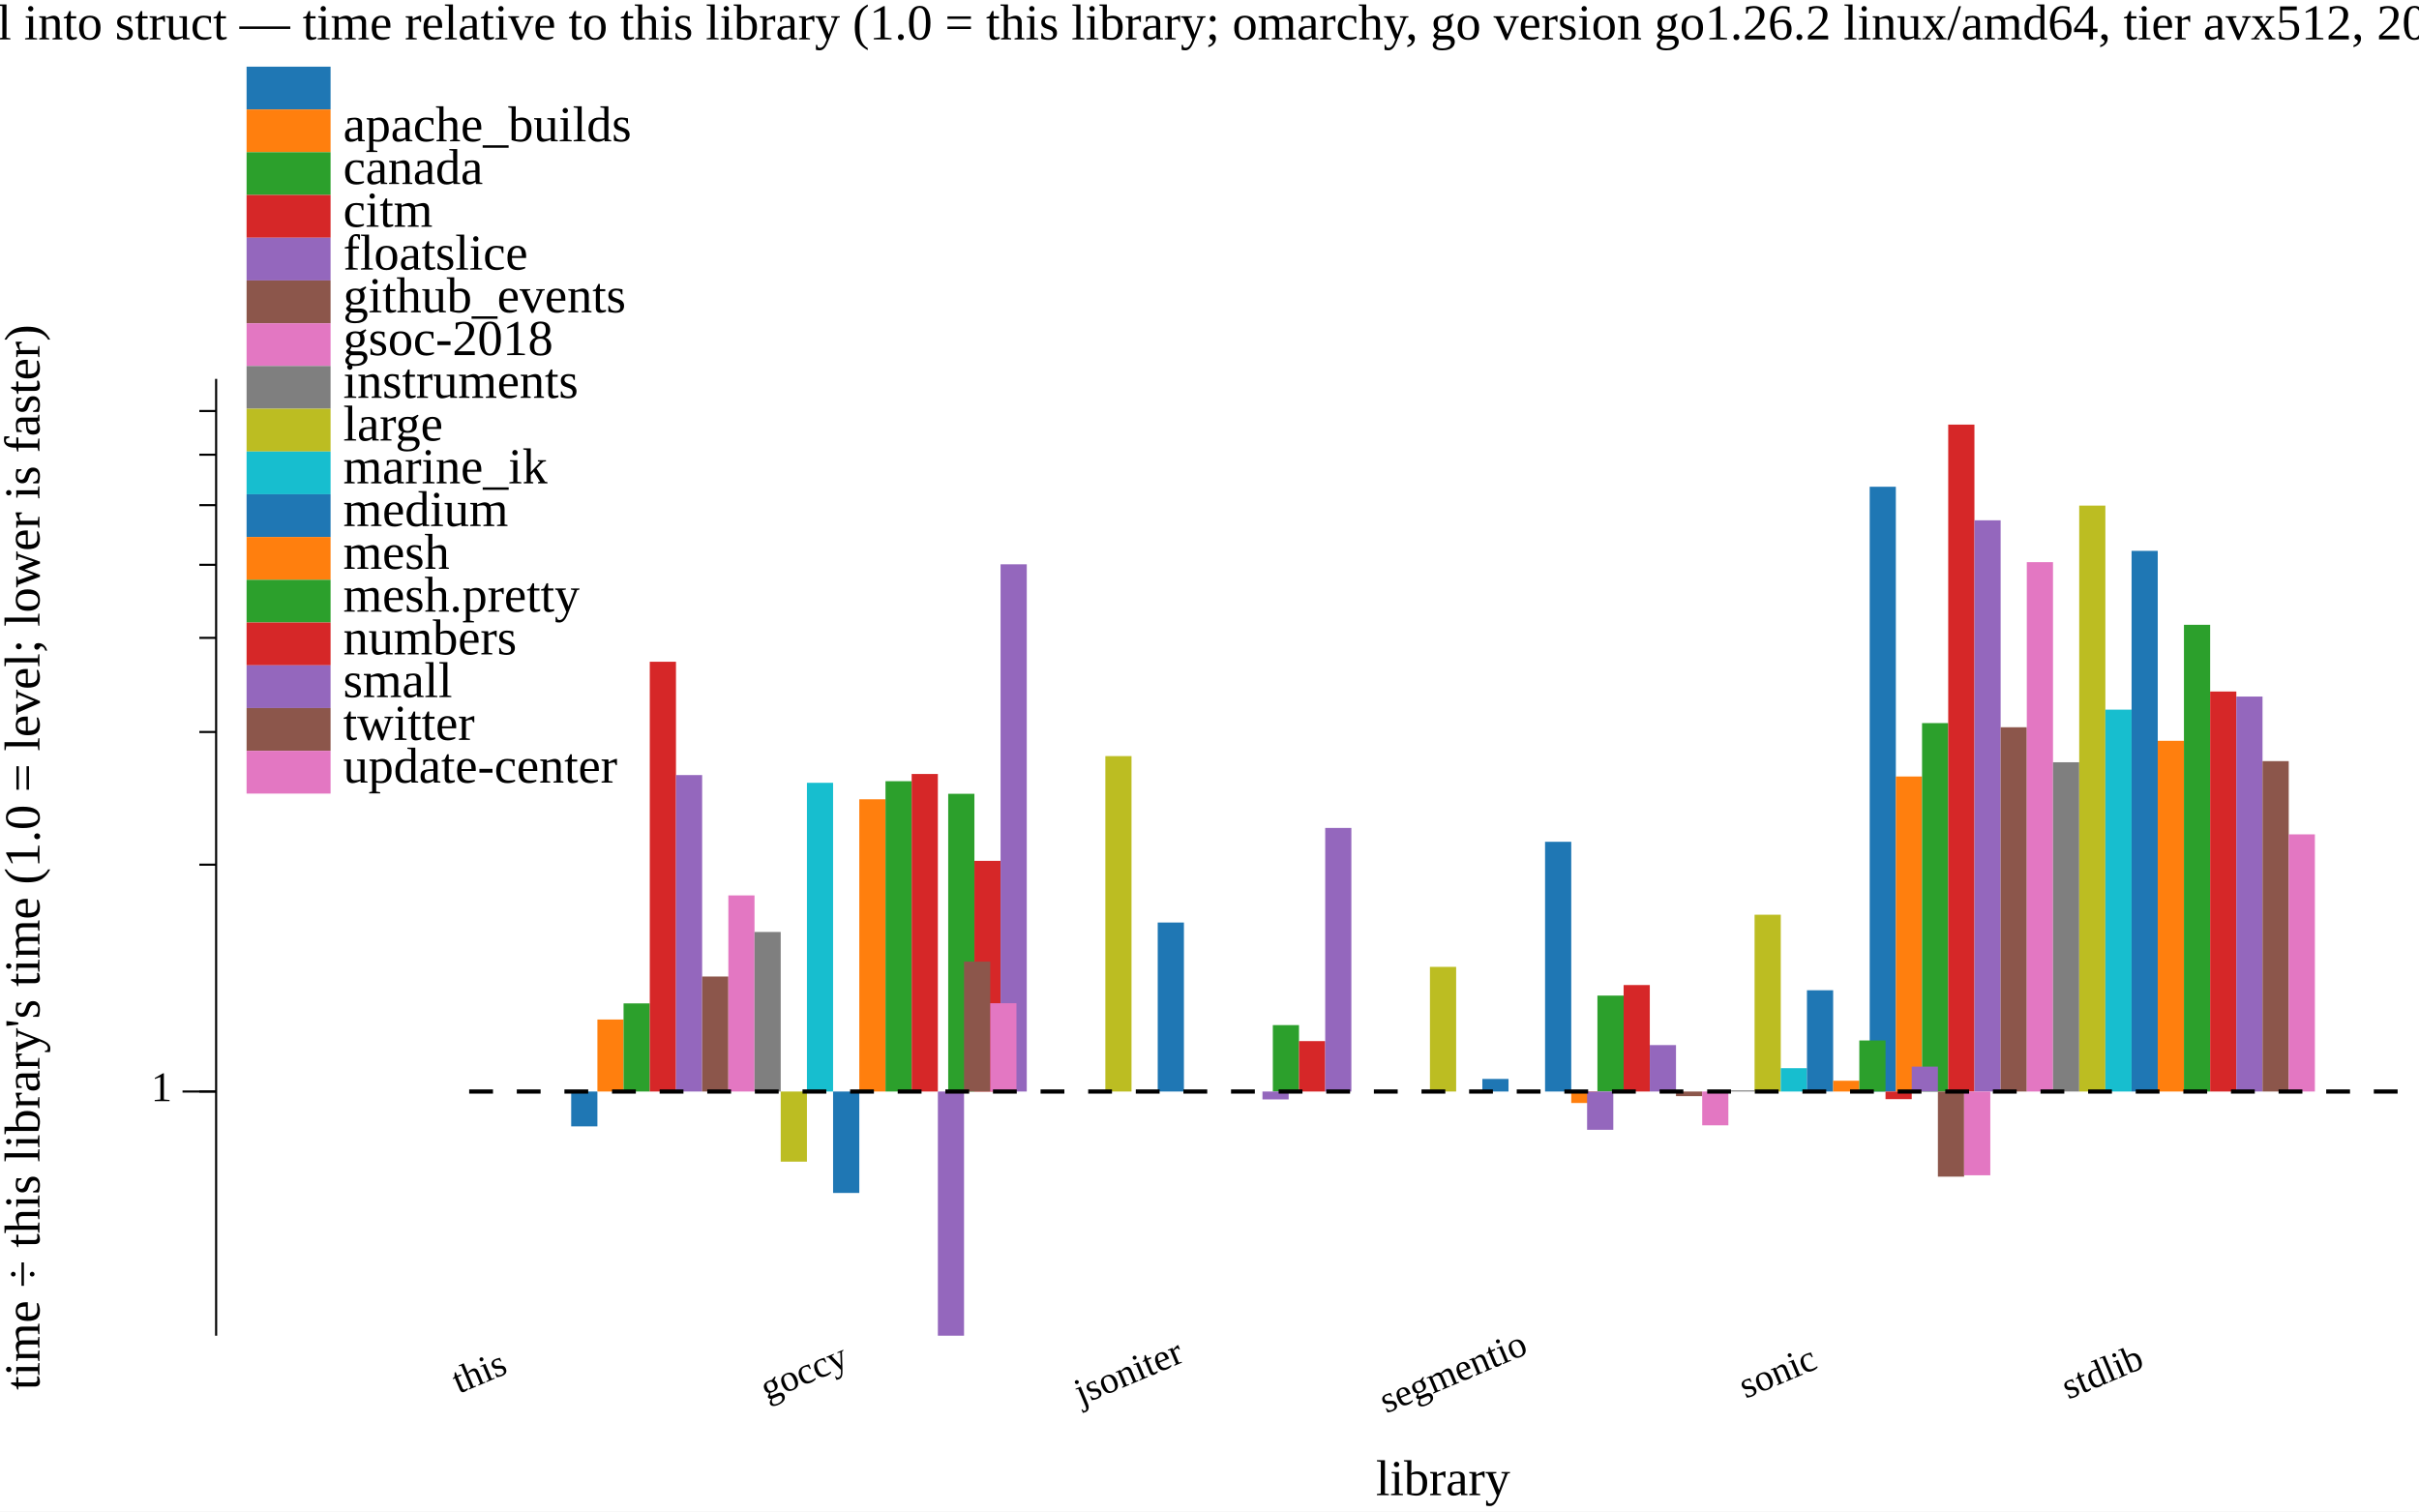
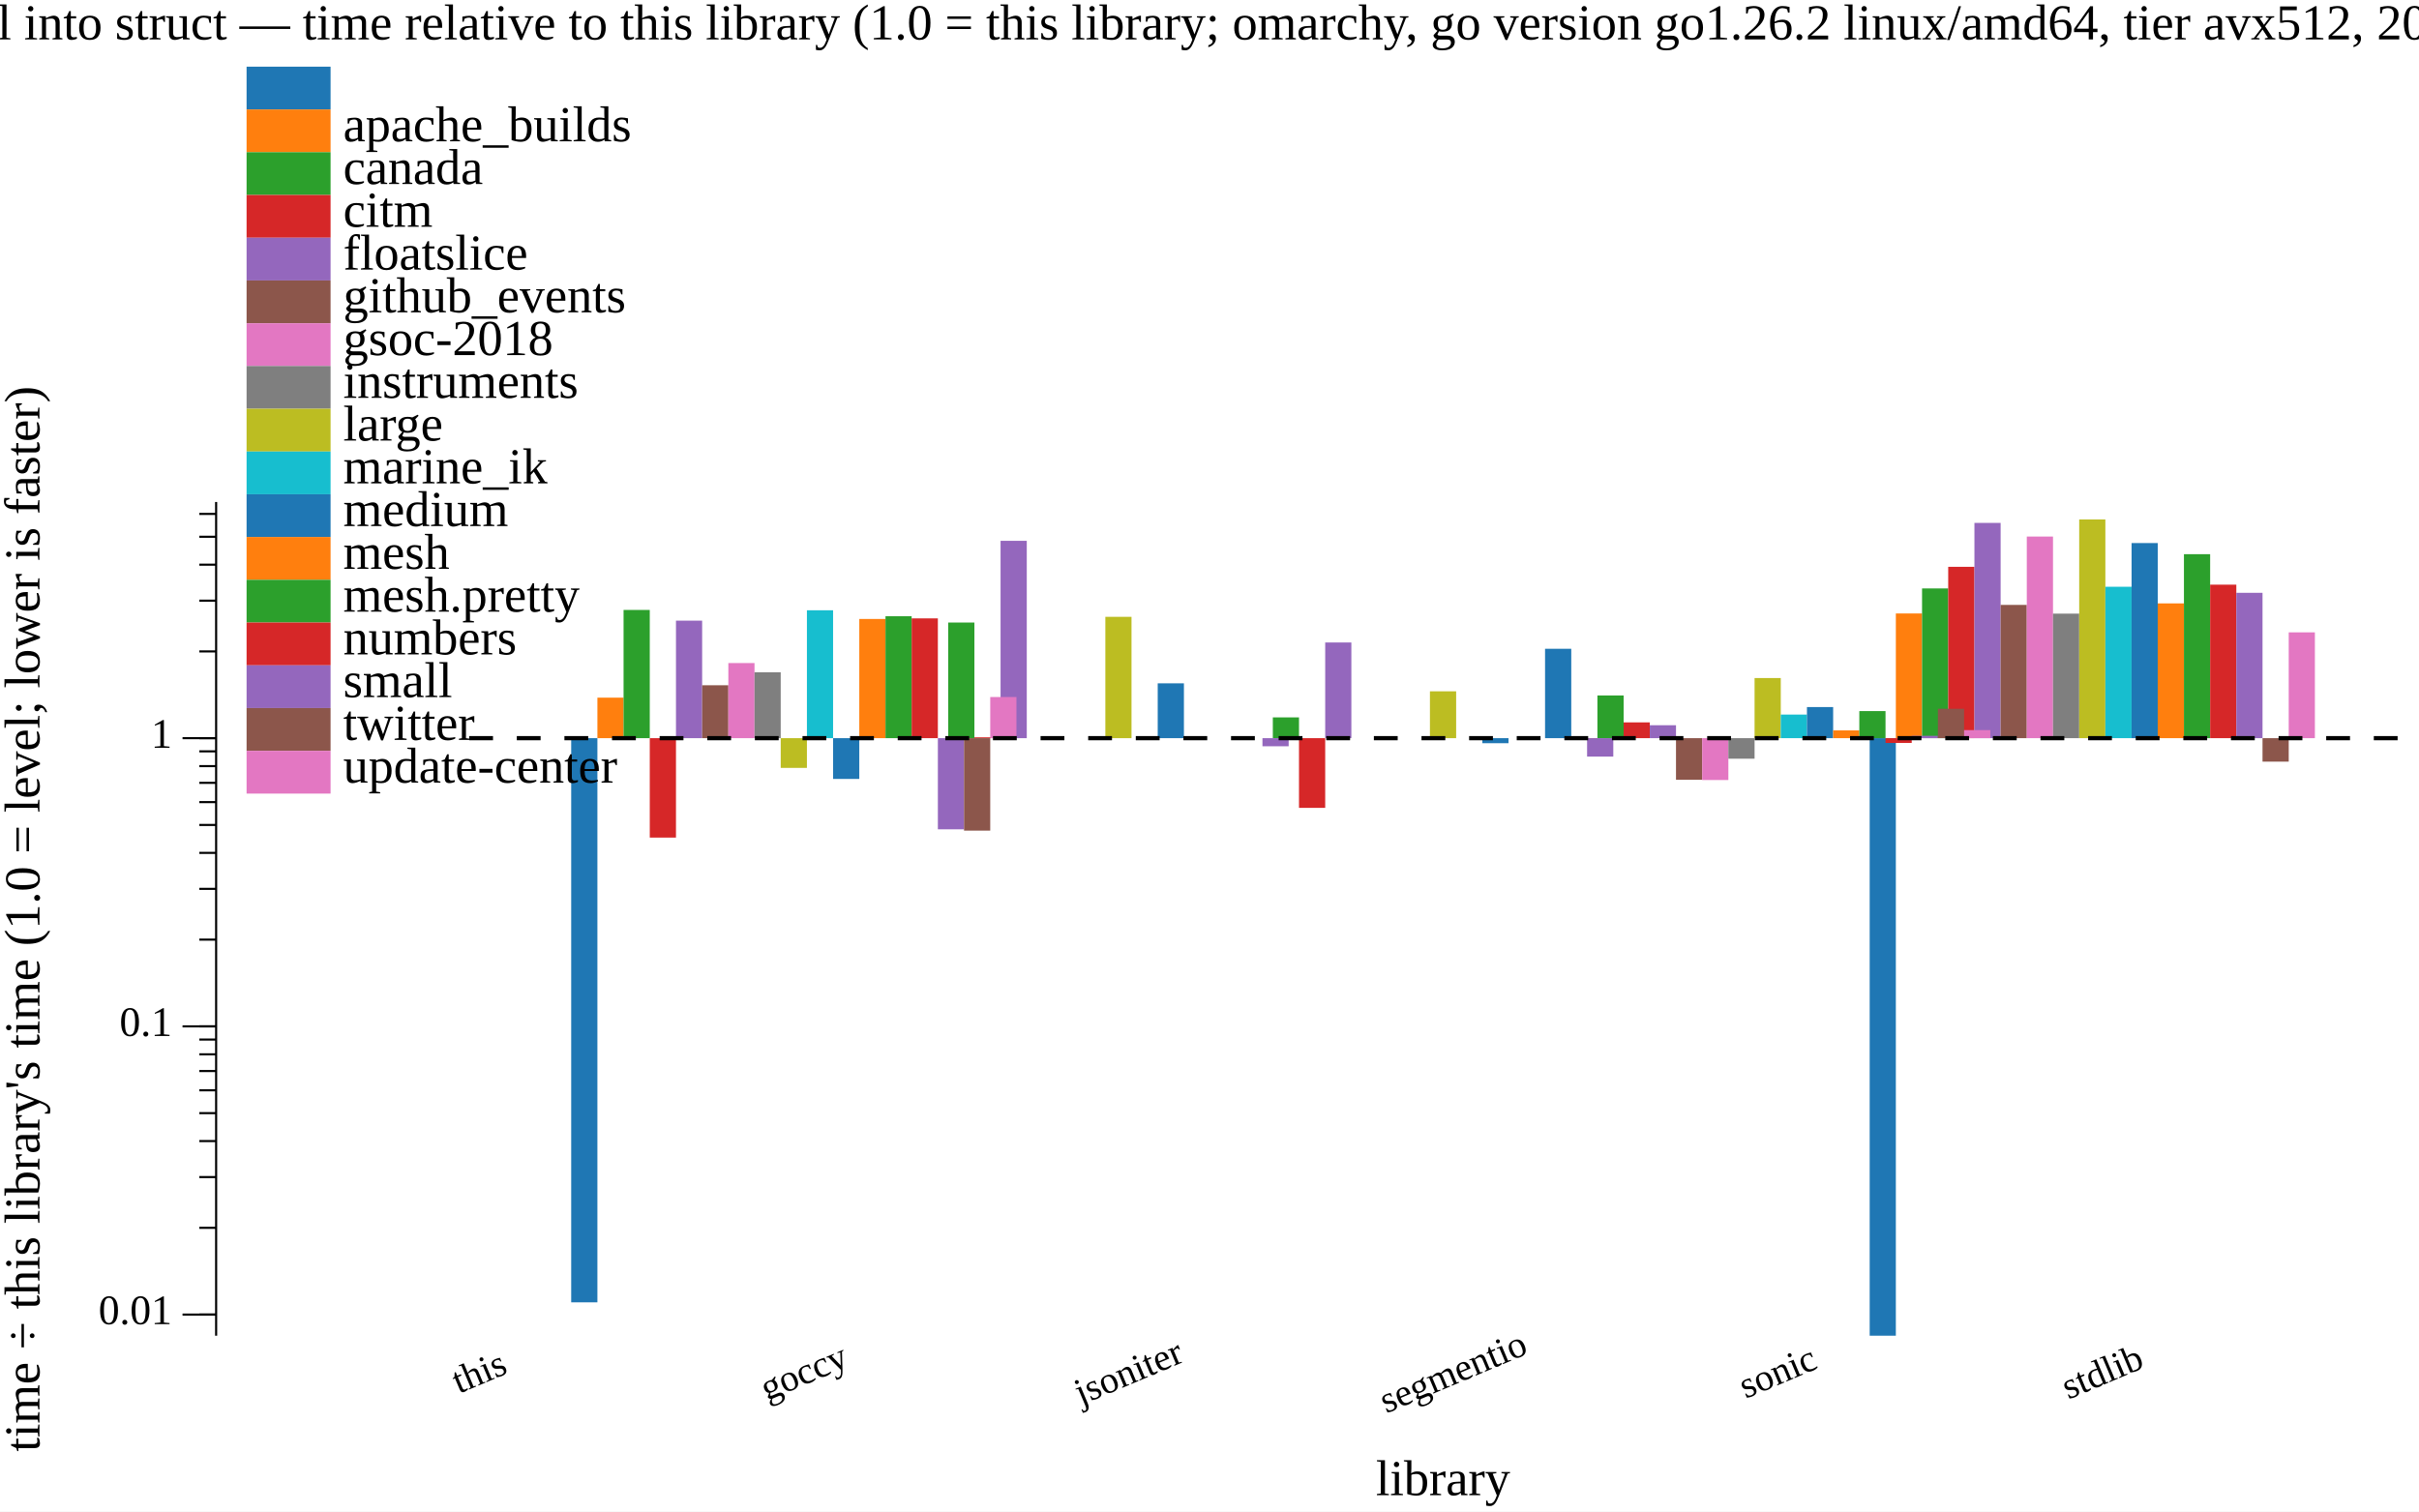
<svg xmlns="http://www.w3.org/2000/svg" width="576pt" height="360pt" viewBox="0 0 576 360">
  <g transform="scale(1, -1) translate(0, -360)">
    <path d="M0,0L576,0L576,360L0,360Z" style="fill:#FFFFFF" />
-     <text x="-49.931" y="-350.61" transform="scale(1, -1)" style="font-family:Liberation Serif;font-variant:normal;font-weight:normal;font-style:normal;font-size:12px">Unmarshal into struct — time relative to this library (1.0 = this library; omarchy, go version go1.26.2 linux/amd64, tier avx512, 2026-08-07)</text>
+     <text x="-49.931" y="-350.61" transform="scale(1, -1)" style="font-family:Liberation Serif;font-variant:normal;font-weight:normal;font-style:normal;font-size:12px">Unmarshal into struct — time relative to this library (1.0 = this library; omarchy, go version go1.26.2 linux/amd64, tier avx512, 2026-08-08)</text>
    <text x="327.62" y="-3.902" transform="scale(1, -1)" style="font-family:Liberation Serif;font-variant:normal;font-weight:normal;font-style:normal;font-size:12px">library</text>
    <g transform="rotate(22.91831)">
      <text x="111.52" y="16.736" transform="scale(1, -1)" style="font-family:Liberation Serif;font-variant:normal;font-weight:normal;font-style:normal;font-size:9px">this</text>
    </g>
    <g transform="rotate(22.91831)">
      <text x="178.47" y="46.837" transform="scale(1, -1)" style="font-family:Liberation Serif;font-variant:normal;font-weight:normal;font-style:normal;font-size:9px">goccy</text>
    </g>
    <g transform="rotate(22.91831)">
      <text x="246.91" y="76.938" transform="scale(1, -1)" style="font-family:Liberation Serif;font-variant:normal;font-weight:normal;font-style:normal;font-size:9px">jsoniter</text>
    </g>
    <g transform="rotate(22.91831)">
      <text x="313.11" y="107.04" transform="scale(1, -1)" style="font-family:Liberation Serif;font-variant:normal;font-weight:normal;font-style:normal;font-size:9px">segmentio</text>
    </g>
    <g transform="rotate(22.91831)">
      <text x="393.3" y="137.14" transform="scale(1, -1)" style="font-family:Liberation Serif;font-variant:normal;font-weight:normal;font-style:normal;font-size:9px">sonic</text>
    </g>
    <g transform="rotate(22.91831)">
      <text x="463.99" y="167.24" transform="scale(1, -1)" style="font-family:Liberation Serif;font-variant:normal;font-weight:normal;font-style:normal;font-size:9px">stdlib</text>
    </g>
    <g transform="rotate(90)">
-       <text x="28.926" y="9.387" transform="scale(1, -1)" style="font-family:Liberation Serif;font-variant:normal;font-weight:normal;font-style:normal;font-size:12px">time ÷ this library's time (1.0 = level; lower is faster)</text>
+       <text x="14.265" y="9.387" transform="scale(1, -1)" style="font-family:Liberation Serif;font-variant:normal;font-weight:normal;font-style:normal;font-size:12px">time ÷ this library's time (1.0 = level; lower is faster)</text>
    </g>
-     <text x="35.963" y="-97.745" transform="scale(1, -1)" style="font-family:Liberation Serif;font-variant:normal;font-weight:normal;font-style:normal;font-size:10px">1</text>
-     <path d="M43.463,100.03L51.463,100.03" style="fill:none;stroke:#000000;stroke-width:0.5" />
-     <path d="M47.463,100.03L51.463,100.03" style="fill:none;stroke:#000000;stroke-width:0.5" />
-     <path d="M47.463,154.06L51.463,154.06" style="fill:none;stroke:#000000;stroke-width:0.5" />
-     <path d="M47.463,185.66L51.463,185.66" style="fill:none;stroke:#000000;stroke-width:0.5" />
-     <path d="M47.463,208.08L51.463,208.08" style="fill:none;stroke:#000000;stroke-width:0.5" />
-     <path d="M47.463,225.48L51.463,225.48" style="fill:none;stroke:#000000;stroke-width:0.5" />
-     <path d="M47.463,239.69L51.463,239.69" style="fill:none;stroke:#000000;stroke-width:0.5" />
-     <path d="M47.463,251.7L51.463,251.7" style="fill:none;stroke:#000000;stroke-width:0.5" />
-     <path d="M47.463,262.11L51.463,262.11" style="fill:none;stroke:#000000;stroke-width:0.5" />
-     <path d="M51.463,41.875L51.463,269.76" style="fill:none;stroke:#000000;stroke-width:0.5" />
-     <path d="M58.715,100.03L58.715,100.03L64.951,100.03L64.951,100.03Z" style="fill:#1F77B4" />
-     <path d="M136.01,100.03L136.01,91.729L142.25,91.729L142.25,100.03Z" style="fill:#1F77B4" />
-     <path d="M213.31,100.03L213.31,100.03L219.54,100.03L219.54,100.03Z" style="fill:#1F77B4" />
-     <path d="M290.6,100.03L290.6,100.03L296.84,100.03L296.84,100.03Z" style="fill:#1F77B4" />
-     <path d="M367.9,100.03L367.9,159.51L374.14,159.51L374.14,100.03Z" style="fill:#1F77B4" />
-     <path d="M445.2,100.03L445.2,244.07L451.43,244.07L451.43,100.03Z" style="fill:#1F77B4" />
-     <path d="M64.951,100.03L64.951,100.03L71.187,100.03L71.187,100.03Z" style="fill:#FF7F0E" />
-     <path d="M142.25,100.03L142.25,117.18L148.48,117.18L148.48,100.03Z" style="fill:#FF7F0E" />
-     <path d="M219.54,100.03L219.54,100.03L225.78,100.03L225.78,100.03Z" style="fill:#FF7F0E" />
-     <path d="M296.84,100.03L296.84,100.03L303.08,100.03L303.08,100.03Z" style="fill:#FF7F0E" />
-     <path d="M374.14,100.03L374.14,97.295L380.37,97.295L380.37,100.03Z" style="fill:#FF7F0E" />
-     <path d="M451.43,100.03L451.43,175.06L457.67,175.06L457.67,100.03Z" style="fill:#FF7F0E" />
-     <path d="M71.187,100.03L71.187,100.03L77.423,100.03L77.423,100.03Z" style="fill:#2CA02C" />
-     <path d="M148.48,100.03L148.48,121.02L154.72,121.02L154.72,100.03Z" style="fill:#2CA02C" />
-     <path d="M225.78,100.03L225.78,170.94L232.02,170.94L232.02,100.03Z" style="fill:#2CA02C" />
-     <path d="M303.08,100.03L303.08,115.85L309.31,115.85L309.31,100.03Z" style="fill:#2CA02C" />
-     <path d="M380.37,100.03L380.37,122.88L386.61,122.88L386.61,100.03Z" style="fill:#2CA02C" />
-     <path d="M457.67,100.03L457.67,187.78L463.9,187.78L463.9,100.03Z" style="fill:#2CA02C" />
-     <path d="M77.423,100.03L77.423,100.03L83.659,100.03L83.659,100.03Z" style="fill:#D62728" />
-     <path d="M154.72,100.03L154.72,202.39L160.96,202.39L160.96,100.03Z" style="fill:#D62728" />
-     <path d="M232.02,100.03L232.02,154.97L238.25,154.97L238.25,100.03Z" style="fill:#D62728" />
-     <path d="M309.31,100.03L309.31,112.04L315.55,112.04L315.55,100.03Z" style="fill:#D62728" />
-     <path d="M386.61,100.03L386.61,125.39L392.84,125.39L392.84,100.03Z" style="fill:#D62728" />
-     <path d="M463.9,100.03L463.9,258.87L470.14,258.87L470.14,100.03Z" style="fill:#D62728" />
-     <path d="M83.659,100.03L83.659,100.03L89.896,100.03L89.896,100.03Z" style="fill:#9467BD" />
-     <path d="M160.96,100.03L160.96,175.4L167.19,175.4L167.19,100.03Z" style="fill:#9467BD" />
-     <path d="M238.25,100.03L238.25,225.6L244.49,225.6L244.49,100.03Z" style="fill:#9467BD" />
-     <path d="M315.55,100.03L315.55,162.81L321.78,162.81L321.78,100.03Z" style="fill:#9467BD" />
-     <path d="M392.84,100.03L392.84,111.09L399.08,111.09L399.08,100.03Z" style="fill:#9467BD" />
-     <path d="M470.14,100.03L470.14,236.08L476.38,236.08L476.38,100.03Z" style="fill:#9467BD" />
-     <path d="M89.896,100.03L89.896,100.03L96.132,100.03L96.132,100.03Z" style="fill:#8C564B" />
-     <path d="M167.19,100.03L167.19,127.42L173.43,127.42L173.43,100.03Z" style="fill:#8C564B" />
-     <path d="M244.49,100.03L244.49,100.03L250.72,100.03L250.72,100.03Z" style="fill:#8C564B" />
-     <path d="M321.78,100.03L321.78,100.03L328.02,100.03L328.02,100.03Z" style="fill:#8C564B" />
-     <path d="M399.08,100.03L399.08,98.928L405.32,98.928L405.32,100.03Z" style="fill:#8C564B" />
-     <path d="M476.38,100.03L476.38,186.79L482.61,186.79L482.61,100.03Z" style="fill:#8C564B" />
-     <path d="M96.132,100.03L96.132,100.03L102.37,100.03L102.37,100.03Z" style="fill:#E377C2" />
-     <path d="M173.43,100.03L173.43,146.74L179.66,146.74L179.66,100.03Z" style="fill:#E377C2" />
-     <path d="M250.72,100.03L250.72,100.03L256.96,100.03L256.96,100.03Z" style="fill:#E377C2" />
-     <path d="M328.02,100.03L328.02,100.03L334.26,100.03L334.26,100.03Z" style="fill:#E377C2" />
-     <path d="M405.32,100.03L405.32,91.983L411.55,91.983L411.55,100.03Z" style="fill:#E377C2" />
-     <path d="M482.61,100.03L482.61,226.11L488.85,226.11L488.85,100.03Z" style="fill:#E377C2" />
-     <path d="M102.37,100.03L102.37,100.03L108.6,100.03L108.6,100.03Z" style="fill:#7F7F7F" />
-     <path d="M179.66,100.03L179.66,138.03L185.9,138.03L185.9,100.03Z" style="fill:#7F7F7F" />
-     <path d="M256.96,100.03L256.96,100.03L263.2,100.03L263.2,100.03Z" style="fill:#7F7F7F" />
-     <path d="M334.26,100.03L334.26,100.03L340.49,100.03L340.49,100.03Z" style="fill:#7F7F7F" />
-     <path d="M411.55,100.03L411.55,100.3L417.79,100.3L417.79,100.03Z" style="fill:#7F7F7F" />
-     <path d="M488.85,100.03L488.85,178.45L495.09,178.45L495.09,100.03Z" style="fill:#7F7F7F" />
-     <path d="M108.6,100.03L108.6,100.03L114.84,100.03L114.84,100.03Z" style="fill:#BCBD22" />
-     <path d="M185.9,100.03L185.9,83.327L192.14,83.327L192.14,100.03Z" style="fill:#BCBD22" />
-     <path d="M263.2,100.03L263.2,179.92L269.43,179.92L269.43,100.03Z" style="fill:#BCBD22" />
-     <path d="M340.49,100.03L340.49,129.72L346.73,129.72L346.73,100.03Z" style="fill:#BCBD22" />
-     <path d="M417.79,100.03L417.79,142.14L424.03,142.14L424.03,100.03Z" style="fill:#BCBD22" />
-     <path d="M495.09,100.03L495.09,239.58L501.32,239.58L501.32,100.03Z" style="fill:#BCBD22" />
-     <path d="M114.84,100.03L114.84,100.03L121.08,100.03L121.08,100.03Z" style="fill:#17BECF" />
-     <path d="M192.14,100.03L192.14,173.56L198.37,173.56L198.37,100.03Z" style="fill:#17BECF" />
-     <path d="M269.43,100.03L269.43,100.03L275.67,100.03L275.67,100.03Z" style="fill:#17BECF" />
-     <path d="M346.73,100.03L346.73,100.03L352.97,100.03L352.97,100.03Z" style="fill:#17BECF" />
-     <path d="M424.03,100.03L424.03,105.59L430.26,105.59L430.26,100.03Z" style="fill:#17BECF" />
-     <path d="M501.32,100.03L501.32,190.98L507.56,190.98L507.56,100.03Z" style="fill:#17BECF" />
-     <path d="M121.08,100.03L121.08,100.03L127.31,100.03L127.31,100.03Z" style="fill:#1F77B4" />
-     <path d="M198.37,100.03L198.37,75.871L204.61,75.871L204.61,100.03Z" style="fill:#1F77B4" />
-     <path d="M275.67,100.03L275.67,140.28L281.91,140.28L281.91,100.03Z" style="fill:#1F77B4" />
-     <path d="M352.97,100.03L352.97,103.03L359.2,103.03L359.2,100.03Z" style="fill:#1F77B4" />
-     <path d="M430.26,100.03L430.26,124.15L436.5,124.15L436.5,100.03Z" style="fill:#1F77B4" />
-     <path d="M507.56,100.03L507.56,228.8L513.79,228.8L513.79,100.03Z" style="fill:#1F77B4" />
-     <path d="M127.31,100.03L127.31,100.03L133.55,100.03L133.55,100.03Z" style="fill:#FF7F0E" />
-     <path d="M204.61,100.03L204.61,169.63L210.85,169.63L210.85,100.03Z" style="fill:#FF7F0E" />
-     <path d="M281.91,100.03L281.91,100.03L288.14,100.03L288.14,100.03Z" style="fill:#FF7F0E" />
-     <path d="M359.2,100.03L359.2,100.03L365.44,100.03L365.44,100.03Z" style="fill:#FF7F0E" />
-     <path d="M436.5,100.03L436.5,102.6L442.73,102.6L442.73,100.03Z" style="fill:#FF7F0E" />
-     <path d="M513.79,100.03L513.79,183.56L520.03,183.56L520.03,100.03Z" style="fill:#FF7F0E" />
-     <path d="M133.55,100.03L133.55,100.03L139.79,100.03L139.79,100.03Z" style="fill:#2CA02C" />
-     <path d="M210.85,100.03L210.85,173.94L217.08,173.94L217.08,100.03Z" style="fill:#2CA02C" />
-     <path d="M288.14,100.03L288.14,100.03L294.38,100.03L294.38,100.03Z" style="fill:#2CA02C" />
-     <path d="M365.44,100.03L365.44,100.03L371.67,100.03L371.67,100.03Z" style="fill:#2CA02C" />
-     <path d="M442.73,100.03L442.73,112.19L448.97,112.19L448.97,100.03Z" style="fill:#2CA02C" />
-     <path d="M520.03,100.03L520.03,211.19L526.27,211.19L526.27,100.03Z" style="fill:#2CA02C" />
-     <path d="M139.79,100.03L139.79,100.03L146.02,100.03L146.02,100.03Z" style="fill:#D62728" />
-     <path d="M217.08,100.03L217.08,175.66L223.32,175.66L223.32,100.03Z" style="fill:#D62728" />
-     <path d="M294.38,100.03L294.38,100.03L300.61,100.03L300.61,100.03Z" style="fill:#D62728" />
-     <path d="M371.67,100.03L371.67,100.03L377.91,100.03L377.91,100.03Z" style="fill:#D62728" />
-     <path d="M448.97,100.03L448.97,98.216L455.21,98.216L455.21,100.03Z" style="fill:#D62728" />
-     <path d="M526.27,100.03L526.27,195.3L532.5,195.3L532.5,100.03Z" style="fill:#D62728" />
-     <path d="M146.02,100.03L146.02,100.03L152.26,100.03L152.26,100.03Z" style="fill:#9467BD" />
-     <path d="M223.32,100.03L223.32,41.875L229.55,41.875L229.55,100.03Z" style="fill:#9467BD" />
-     <path d="M300.61,100.03L300.61,98.152L306.85,98.152L306.85,100.03Z" style="fill:#9467BD" />
-     <path d="M377.91,100.03L377.91,90.915L384.15,90.915L384.15,100.03Z" style="fill:#9467BD" />
-     <path d="M455.21,100.03L455.21,105.96L461.44,105.96L461.44,100.03Z" style="fill:#9467BD" />
-     <path d="M532.5,100.03L532.5,194.1L538.74,194.1L538.74,100.03Z" style="fill:#9467BD" />
-     <path d="M152.26,100.03L152.26,100.03L158.49,100.03L158.49,100.03Z" style="fill:#8C564B" />
-     <path d="M229.55,100.03L229.55,130.97L235.79,130.97L235.79,100.03Z" style="fill:#8C564B" />
-     <path d="M306.85,100.03L306.85,100.03L313.09,100.03L313.09,100.03Z" style="fill:#8C564B" />
-     <path d="M384.15,100.03L384.15,100.03L390.38,100.03L390.38,100.03Z" style="fill:#8C564B" />
-     <path d="M461.44,100.03L461.44,79.756L467.68,79.756L467.68,100.03Z" style="fill:#8C564B" />
-     <path d="M538.74,100.03L538.74,178.72L544.98,178.72L544.98,100.03Z" style="fill:#8C564B" />
-     <path d="M158.49,100.03L158.49,100.03L164.73,100.03L164.73,100.03Z" style="fill:#E377C2" />
-     <path d="M235.79,100.03L235.79,121.06L242.03,121.06L242.03,100.03Z" style="fill:#E377C2" />
-     <path d="M313.09,100.03L313.09,100.03L319.32,100.03L319.32,100.03Z" style="fill:#E377C2" />
-     <path d="M390.38,100.03L390.38,100.03L396.62,100.03L396.62,100.03Z" style="fill:#E377C2" />
-     <path d="M467.68,100.03L467.68,80.081L473.92,80.081L473.92,100.03Z" style="fill:#E377C2" />
-     <path d="M544.98,100.03L544.98,161.28L551.21,161.28L551.21,100.03Z" style="fill:#E377C2" />
-     <path d="M111.72,100.03L575.5,100.03" style="fill:none;stroke:#000000;stroke-dasharray:5.669,5.669" />
+     <text x="23.463" y="-44.62" transform="scale(1, -1)" style="font-family:Liberation Serif;font-variant:normal;font-weight:normal;font-style:normal;font-size:10px">0.01</text>
+     <text x="28.463" y="-113.26" transform="scale(1, -1)" style="font-family:Liberation Serif;font-variant:normal;font-weight:normal;font-style:normal;font-size:10px">0.1</text>
+     <text x="35.963" y="-181.9" transform="scale(1, -1)" style="font-family:Liberation Serif;font-variant:normal;font-weight:normal;font-style:normal;font-size:10px">1</text>
+     <path d="M43.463,46.905L51.463,46.905" style="fill:none;stroke:#000000;stroke-width:0.5" />
+     <path d="M47.463,46.905L51.463,46.905" style="fill:none;stroke:#000000;stroke-width:0.5" />
+     <path d="M47.463,67.568L51.463,67.568" style="fill:none;stroke:#000000;stroke-width:0.5" />
+     <path d="M47.463,79.655L51.463,79.655" style="fill:none;stroke:#000000;stroke-width:0.5" />
+     <path d="M47.463,88.231L51.463,88.231" style="fill:none;stroke:#000000;stroke-width:0.5" />
+     <path d="M47.463,94.883L51.463,94.883" style="fill:none;stroke:#000000;stroke-width:0.5" />
+     <path d="M47.463,100.32L51.463,100.32" style="fill:none;stroke:#000000;stroke-width:0.5" />
+     <path d="M47.463,104.91L51.463,104.91" style="fill:none;stroke:#000000;stroke-width:0.5" />
+     <path d="M47.463,108.89L51.463,108.89" style="fill:none;stroke:#000000;stroke-width:0.5" />
+     <path d="M47.463,112.41L51.463,112.41" style="fill:none;stroke:#000000;stroke-width:0.5" />
+     <path d="M43.463,115.55L51.463,115.55" style="fill:none;stroke:#000000;stroke-width:0.5" />
+     <path d="M47.463,115.55L51.463,115.55" style="fill:none;stroke:#000000;stroke-width:0.5" />
+     <path d="M47.463,136.21L51.463,136.21" style="fill:none;stroke:#000000;stroke-width:0.5" />
+     <path d="M47.463,148.3L51.463,148.3" style="fill:none;stroke:#000000;stroke-width:0.5" />
+     <path d="M47.463,156.87L51.463,156.87" style="fill:none;stroke:#000000;stroke-width:0.5" />
+     <path d="M47.463,163.52L51.463,163.52" style="fill:none;stroke:#000000;stroke-width:0.5" />
+     <path d="M47.463,168.96L51.463,168.96" style="fill:none;stroke:#000000;stroke-width:0.5" />
+     <path d="M47.463,173.55L51.463,173.55" style="fill:none;stroke:#000000;stroke-width:0.5" />
+     <path d="M47.463,177.53L51.463,177.53" style="fill:none;stroke:#000000;stroke-width:0.5" />
+     <path d="M47.463,181.05L51.463,181.05" style="fill:none;stroke:#000000;stroke-width:0.5" />
+     <path d="M43.463,184.19L51.463,184.19" style="fill:none;stroke:#000000;stroke-width:0.5" />
+     <path d="M47.463,184.19L51.463,184.19" style="fill:none;stroke:#000000;stroke-width:0.5" />
+     <path d="M47.463,204.85L51.463,204.85" style="fill:none;stroke:#000000;stroke-width:0.5" />
+     <path d="M47.463,216.94L51.463,216.94" style="fill:none;stroke:#000000;stroke-width:0.5" />
+     <path d="M47.463,225.51L51.463,225.51" style="fill:none;stroke:#000000;stroke-width:0.5" />
+     <path d="M47.463,232.16L51.463,232.16" style="fill:none;stroke:#000000;stroke-width:0.5" />
+     <path d="M47.463,237.6L51.463,237.6" style="fill:none;stroke:#000000;stroke-width:0.5" />
+     <path d="M51.463,41.875L51.463,240.44" style="fill:none;stroke:#000000;stroke-width:0.5" />
+     <path d="M58.715,184.19L58.715,184.19L64.951,184.19L64.951,184.19Z" style="fill:#1F77B4" />
+     <path d="M136.01,184.19L136.01,49.82L142.25,49.82L142.25,184.19Z" style="fill:#1F77B4" />
+     <path d="M213.31,184.19L213.31,184.19L219.54,184.19L219.54,184.19Z" style="fill:#1F77B4" />
+     <path d="M290.6,184.19L290.6,184.19L296.84,184.19L296.84,184.19Z" style="fill:#1F77B4" />
+     <path d="M367.9,184.19L367.9,205.48L374.14,205.48L374.14,184.19Z" style="fill:#1F77B4" />
+     <path d="M445.2,184.19L445.2,41.875L451.43,41.875L451.43,184.19Z" style="fill:#1F77B4" />
+     <path d="M64.951,184.19L64.951,184.19L71.187,184.19L71.187,184.19Z" style="fill:#FF7F0E" />
+     <path d="M142.25,184.19L142.25,193.84L148.48,193.84L148.48,184.19Z" style="fill:#FF7F0E" />
+     <path d="M219.54,184.19L219.54,184.19L225.78,184.19L225.78,184.19Z" style="fill:#FF7F0E" />
+     <path d="M296.84,184.19L296.84,184.19L303.08,184.19L303.08,184.19Z" style="fill:#FF7F0E" />
+     <path d="M374.14,184.19L374.14,183.75L380.37,183.75L380.37,184.19Z" style="fill:#FF7F0E" />
+     <path d="M451.43,184.19L451.43,213.89L457.67,213.89L457.67,184.19Z" style="fill:#FF7F0E" />
+     <path d="M71.187,184.19L71.187,184.19L77.423,184.19L77.423,184.19Z" style="fill:#2CA02C" />
+     <path d="M148.48,184.19L148.48,214.73L154.72,214.73L154.72,184.19Z" style="fill:#2CA02C" />
+     <path d="M225.78,184.19L225.78,211.73L232.02,211.73L232.02,184.19Z" style="fill:#2CA02C" />
+     <path d="M303.08,184.19L303.08,189.14L309.31,189.14L309.31,184.19Z" style="fill:#2CA02C" />
+     <path d="M380.37,184.19L380.37,194.36L386.61,194.36L386.61,184.19Z" style="fill:#2CA02C" />
+     <path d="M457.67,184.19L457.67,219.85L463.9,219.85L463.9,184.19Z" style="fill:#2CA02C" />
+     <path d="M77.423,184.19L77.423,184.19L83.659,184.19L83.659,184.19Z" style="fill:#D62728" />
+     <path d="M154.72,184.19L154.72,160.51L160.96,160.51L160.96,184.19Z" style="fill:#D62728" />
+     <path d="M232.02,184.19L232.02,184.39L238.25,184.39L238.25,184.19Z" style="fill:#D62728" />
+     <path d="M309.31,184.19L309.31,167.59L315.55,167.59L315.55,184.19Z" style="fill:#D62728" />
+     <path d="M386.61,184.19L386.61,187.95L392.84,187.95L392.84,184.19Z" style="fill:#D62728" />
+     <path d="M463.9,184.19L463.9,225L470.14,225L470.14,184.19Z" style="fill:#D62728" />
+     <path d="M83.659,184.19L83.659,184.19L89.896,184.19L89.896,184.19Z" style="fill:#9467BD" />
+     <path d="M160.96,184.19L160.96,212.18L167.19,212.18L167.19,184.19Z" style="fill:#9467BD" />
+     <path d="M238.25,184.19L238.25,231.19L244.49,231.19L244.49,184.19Z" style="fill:#9467BD" />
+     <path d="M315.55,184.19L315.55,206.98L321.78,206.98L321.78,184.19Z" style="fill:#9467BD" />
+     <path d="M392.84,184.19L392.84,187.27L399.08,187.27L399.08,184.19Z" style="fill:#9467BD" />
+     <path d="M470.14,184.19L470.14,235.46L476.38,235.46L476.38,184.19Z" style="fill:#9467BD" />
+     <path d="M89.896,184.19L89.896,184.19L96.132,184.19L96.132,184.19Z" style="fill:#8C564B" />
+     <path d="M167.19,184.19L167.19,196.79L173.43,196.79L173.43,184.19Z" style="fill:#8C564B" />
+     <path d="M244.49,184.19L244.49,184.19L250.72,184.19L250.72,184.19Z" style="fill:#8C564B" />
+     <path d="M321.78,184.19L321.78,184.19L328.02,184.19L328.02,184.19Z" style="fill:#8C564B" />
+     <path d="M399.08,184.19L399.08,174.28L405.32,174.28L405.32,184.19Z" style="fill:#8C564B" />
+     <path d="M476.38,184.19L476.38,215.93L482.61,215.93L482.61,184.19Z" style="fill:#8C564B" />
+     <path d="M96.132,184.19L96.132,184.19L102.37,184.19L102.37,184.19Z" style="fill:#E377C2" />
+     <path d="M173.43,184.19L173.43,202.08L179.66,202.08L179.66,184.19Z" style="fill:#E377C2" />
+     <path d="M250.72,184.19L250.72,184.19L256.96,184.19L256.96,184.19Z" style="fill:#E377C2" />
+     <path d="M328.02,184.19L328.02,184.19L334.26,184.19L334.26,184.19Z" style="fill:#E377C2" />
+     <path d="M405.32,184.19L405.32,174.22L411.55,174.22L411.55,184.19Z" style="fill:#E377C2" />
+     <path d="M482.61,184.19L482.61,232.21L488.85,232.21L488.85,184.19Z" style="fill:#E377C2" />
+     <path d="M102.37,184.19L102.37,184.19L108.6,184.19L108.6,184.19Z" style="fill:#7F7F7F" />
+     <path d="M179.66,184.19L179.66,199.88L185.9,199.88L185.9,184.19Z" style="fill:#7F7F7F" />
+     <path d="M256.96,184.19L256.96,184.19L263.2,184.19L263.2,184.19Z" style="fill:#7F7F7F" />
+     <path d="M334.26,184.19L334.26,184.19L340.49,184.19L340.49,184.19Z" style="fill:#7F7F7F" />
+     <path d="M411.55,184.19L411.55,179.3L417.79,179.3L417.79,184.19Z" style="fill:#7F7F7F" />
+     <path d="M488.85,184.19L488.85,213.85L495.09,213.85L495.09,184.19Z" style="fill:#7F7F7F" />
+     <path d="M108.6,184.19L108.6,184.19L114.84,184.19L114.84,184.19Z" style="fill:#BCBD22" />
+     <path d="M185.9,184.19L185.9,177.11L192.14,177.11L192.14,184.19Z" style="fill:#BCBD22" />
+     <path d="M263.2,184.19L263.2,213.09L269.43,213.09L269.43,184.19Z" style="fill:#BCBD22" />
+     <path d="M340.49,184.19L340.49,195.35L346.73,195.35L346.73,184.19Z" style="fill:#BCBD22" />
+     <path d="M417.79,184.19L417.79,198.51L424.03,198.51L424.03,184.19Z" style="fill:#BCBD22" />
+     <path d="M495.09,184.19L495.09,236.28L501.32,236.28L501.32,184.19Z" style="fill:#BCBD22" />
+     <path d="M114.84,184.19L114.84,184.19L121.08,184.19L121.08,184.19Z" style="fill:#17BECF" />
+     <path d="M192.14,184.19L192.14,214.65L198.37,214.65L198.37,184.19Z" style="fill:#17BECF" />
+     <path d="M269.43,184.19L269.43,184.19L275.67,184.19L275.67,184.19Z" style="fill:#17BECF" />
+     <path d="M346.73,184.19L346.73,184.19L352.97,184.19L352.97,184.19Z" style="fill:#17BECF" />
+     <path d="M424.03,184.19L424.03,189.81L430.26,189.81L430.26,184.19Z" style="fill:#17BECF" />
+     <path d="M501.32,184.19L501.32,220.25L507.56,220.25L507.56,184.19Z" style="fill:#17BECF" />
+     <path d="M121.08,184.19L121.08,184.19L127.31,184.19L127.31,184.19Z" style="fill:#1F77B4" />
+     <path d="M198.37,184.19L198.37,174.48L204.61,174.48L204.61,184.19Z" style="fill:#1F77B4" />
+     <path d="M275.67,184.19L275.67,197.25L281.91,197.25L281.91,184.19Z" style="fill:#1F77B4" />
+     <path d="M352.97,184.19L352.97,182.99L359.2,182.99L359.2,184.19Z" style="fill:#1F77B4" />
+     <path d="M430.26,184.19L430.26,191.6L436.5,191.6L436.5,184.19Z" style="fill:#1F77B4" />
+     <path d="M507.56,184.19L507.56,230.66L513.79,230.66L513.79,184.19Z" style="fill:#1F77B4" />
+     <path d="M127.31,184.19L127.31,184.19L133.55,184.19L133.55,184.19Z" style="fill:#FF7F0E" />
+     <path d="M204.61,184.19L204.61,212.58L210.85,212.58L210.85,184.19Z" style="fill:#FF7F0E" />
+     <path d="M281.91,184.19L281.91,184.19L288.14,184.19L288.14,184.19Z" style="fill:#FF7F0E" />
+     <path d="M359.2,184.19L359.2,184.19L365.44,184.19L365.44,184.19Z" style="fill:#FF7F0E" />
+     <path d="M436.5,184.19L436.5,186.04L442.73,186.04L442.73,184.19Z" style="fill:#FF7F0E" />
+     <path d="M513.79,184.19L513.79,216.29L520.03,216.29L520.03,184.19Z" style="fill:#FF7F0E" />
+     <path d="M133.55,184.19L133.55,184.19L139.79,184.19L139.79,184.19Z" style="fill:#2CA02C" />
+     <path d="M210.85,184.19L210.85,213.23L217.08,213.23L217.08,184.19Z" style="fill:#2CA02C" />
+     <path d="M288.14,184.19L288.14,184.19L294.38,184.19L294.38,184.19Z" style="fill:#2CA02C" />
+     <path d="M365.44,184.19L365.44,184.19L371.67,184.19L371.67,184.19Z" style="fill:#2CA02C" />
+     <path d="M442.73,184.19L442.73,190.64L448.97,190.64L448.97,184.19Z" style="fill:#2CA02C" />
+     <path d="M520.03,184.19L520.03,228.01L526.27,228.01L526.27,184.19Z" style="fill:#2CA02C" />
+     <path d="M139.79,184.19L139.79,184.19L146.02,184.19L146.02,184.19Z" style="fill:#D62728" />
+     <path d="M217.08,184.19L217.08,212.72L223.32,212.72L223.32,184.19Z" style="fill:#D62728" />
+     <path d="M294.38,184.19L294.38,184.19L300.61,184.19L300.61,184.19Z" style="fill:#D62728" />
+     <path d="M371.67,184.19L371.67,184.19L377.91,184.19L377.91,184.19Z" style="fill:#D62728" />
+     <path d="M448.97,184.19L448.97,183.05L455.21,183.05L455.21,184.19Z" style="fill:#D62728" />
+     <path d="M526.27,184.19L526.27,220.75L532.5,220.75L532.5,184.19Z" style="fill:#D62728" />
+     <path d="M146.02,184.19L146.02,184.19L152.26,184.19L152.26,184.19Z" style="fill:#9467BD" />
+     <path d="M223.32,184.19L223.32,162.48L229.55,162.48L229.55,184.19Z" style="fill:#9467BD" />
+     <path d="M300.61,184.19L300.61,182.26L306.85,182.26L306.85,184.19Z" style="fill:#9467BD" />
+     <path d="M377.91,184.19L377.91,179.8L384.15,179.8L384.15,184.19Z" style="fill:#9467BD" />
+     <path d="M455.21,184.19L455.21,184.75L461.44,184.75L461.44,184.19Z" style="fill:#9467BD" />
+     <path d="M532.5,184.19L532.5,218.81L538.74,218.81L538.74,184.19Z" style="fill:#9467BD" />
+     <path d="M152.26,184.19L152.26,184.19L158.49,184.19L158.49,184.19Z" style="fill:#8C564B" />
+     <path d="M229.55,184.19L229.55,162.17L235.79,162.17L235.79,184.19Z" style="fill:#8C564B" />
+     <path d="M306.85,184.19L306.85,184.19L313.09,184.19L313.09,184.19Z" style="fill:#8C564B" />
+     <path d="M384.15,184.19L384.15,184.19L390.38,184.19L390.38,184.19Z" style="fill:#8C564B" />
+     <path d="M461.44,184.19L461.44,191.19L467.68,191.19L467.68,184.19Z" style="fill:#8C564B" />
+     <path d="M538.74,184.19L538.74,178.6L544.98,178.6L544.98,184.19Z" style="fill:#8C564B" />
+     <path d="M158.49,184.19L158.49,184.19L164.73,184.19L164.73,184.19Z" style="fill:#E377C2" />
+     <path d="M235.79,184.19L235.79,193.99L242.03,193.99L242.03,184.19Z" style="fill:#E377C2" />
+     <path d="M313.09,184.19L313.09,184.19L319.32,184.19L319.32,184.19Z" style="fill:#E377C2" />
+     <path d="M390.38,184.19L390.38,184.19L396.62,184.19L396.62,184.19Z" style="fill:#E377C2" />
+     <path d="M467.68,184.19L467.68,186.11L473.92,186.11L473.92,184.19Z" style="fill:#E377C2" />
+     <path d="M544.98,184.19L544.98,209.39L551.21,209.39L551.21,184.19Z" style="fill:#E377C2" />
+     <path d="M111.72,184.19L575.5,184.19" style="fill:none;stroke:#000000;stroke-dasharray:5.669,5.669" />
    <path d="M58.715,333.93L58.715,344.12L78.715,344.12L78.715,333.93Z" style="fill:#1F77B4" />
    <path d="M58.715,323.75L58.715,333.93L78.715,333.93L78.715,323.75Z" style="fill:#FF7F0E" />
    <text x="81.715" y="-326.35" transform="scale(1, -1)" style="font-family:Liberation Serif;font-variant:normal;font-weight:normal;font-style:normal;font-size:12px">apache_builds</text>
    <path d="M58.715,313.56L58.715,323.75L78.715,323.75L78.715,313.56Z" style="fill:#2CA02C" />
    <text x="81.715" y="-316.17" transform="scale(1, -1)" style="font-family:Liberation Serif;font-variant:normal;font-weight:normal;font-style:normal;font-size:12px">canada</text>
    <path d="M58.715,303.38L58.715,313.56L78.715,313.56L78.715,303.38Z" style="fill:#D62728" />
    <text x="81.715" y="-305.99" transform="scale(1, -1)" style="font-family:Liberation Serif;font-variant:normal;font-weight:normal;font-style:normal;font-size:12px">citm</text>
    <path d="M58.715,293.2L58.715,303.38L78.715,303.38L78.715,293.2Z" style="fill:#9467BD" />
    <text x="81.715" y="-295.8" transform="scale(1, -1)" style="font-family:Liberation Serif;font-variant:normal;font-weight:normal;font-style:normal;font-size:12px">floatslice</text>
    <path d="M58.715,283.01L58.715,293.2L78.715,293.2L78.715,283.01Z" style="fill:#8C564B" />
    <text x="81.715" y="-285.62" transform="scale(1, -1)" style="font-family:Liberation Serif;font-variant:normal;font-weight:normal;font-style:normal;font-size:12px">github_events</text>
    <path d="M58.715,272.83L58.715,283.01L78.715,283.01L78.715,272.83Z" style="fill:#E377C2" />
    <text x="81.715" y="-275.43" transform="scale(1, -1)" style="font-family:Liberation Serif;font-variant:normal;font-weight:normal;font-style:normal;font-size:12px">gsoc-2018</text>
    <path d="M58.715,262.65L58.715,272.83L78.715,272.83L78.715,262.65Z" style="fill:#7F7F7F" />
    <text x="81.715" y="-265.25" transform="scale(1, -1)" style="font-family:Liberation Serif;font-variant:normal;font-weight:normal;font-style:normal;font-size:12px">instruments</text>
    <path d="M58.715,252.46L58.715,262.65L78.715,262.65L78.715,252.46Z" style="fill:#BCBD22" />
    <text x="81.715" y="-255.07" transform="scale(1, -1)" style="font-family:Liberation Serif;font-variant:normal;font-weight:normal;font-style:normal;font-size:12px">large</text>
    <path d="M58.715,242.28L58.715,252.46L78.715,252.46L78.715,242.28Z" style="fill:#17BECF" />
    <text x="81.715" y="-244.88" transform="scale(1, -1)" style="font-family:Liberation Serif;font-variant:normal;font-weight:normal;font-style:normal;font-size:12px">marine_ik</text>
    <path d="M58.715,232.1L58.715,242.28L78.715,242.28L78.715,232.1Z" style="fill:#1F77B4" />
    <text x="81.715" y="-234.7" transform="scale(1, -1)" style="font-family:Liberation Serif;font-variant:normal;font-weight:normal;font-style:normal;font-size:12px">medium</text>
    <path d="M58.715,221.91L58.715,232.1L78.715,232.1L78.715,221.91Z" style="fill:#FF7F0E" />
    <text x="81.715" y="-224.52" transform="scale(1, -1)" style="font-family:Liberation Serif;font-variant:normal;font-weight:normal;font-style:normal;font-size:12px">mesh</text>
    <path d="M58.715,211.73L58.715,221.91L78.715,221.91L78.715,211.73Z" style="fill:#2CA02C" />
    <text x="81.715" y="-214.33" transform="scale(1, -1)" style="font-family:Liberation Serif;font-variant:normal;font-weight:normal;font-style:normal;font-size:12px">mesh.pretty</text>
    <path d="M58.715,201.54L58.715,211.73L78.715,211.73L78.715,201.54Z" style="fill:#D62728" />
    <text x="81.715" y="-204.15" transform="scale(1, -1)" style="font-family:Liberation Serif;font-variant:normal;font-weight:normal;font-style:normal;font-size:12px">numbers</text>
    <path d="M58.715,191.36L58.715,201.54L78.715,201.54L78.715,191.36Z" style="fill:#9467BD" />
    <text x="81.715" y="-193.97" transform="scale(1, -1)" style="font-family:Liberation Serif;font-variant:normal;font-weight:normal;font-style:normal;font-size:12px">small</text>
    <path d="M58.715,181.18L58.715,191.36L78.715,191.36L78.715,181.18Z" style="fill:#8C564B" />
    <text x="81.715" y="-183.78" transform="scale(1, -1)" style="font-family:Liberation Serif;font-variant:normal;font-weight:normal;font-style:normal;font-size:12px">twitter</text>
    <path d="M58.715,170.99L58.715,181.18L78.715,181.18L78.715,170.99Z" style="fill:#E377C2" />
    <text x="81.715" y="-173.6" transform="scale(1, -1)" style="font-family:Liberation Serif;font-variant:normal;font-weight:normal;font-style:normal;font-size:12px">update-center</text>
  </g>
</svg>
